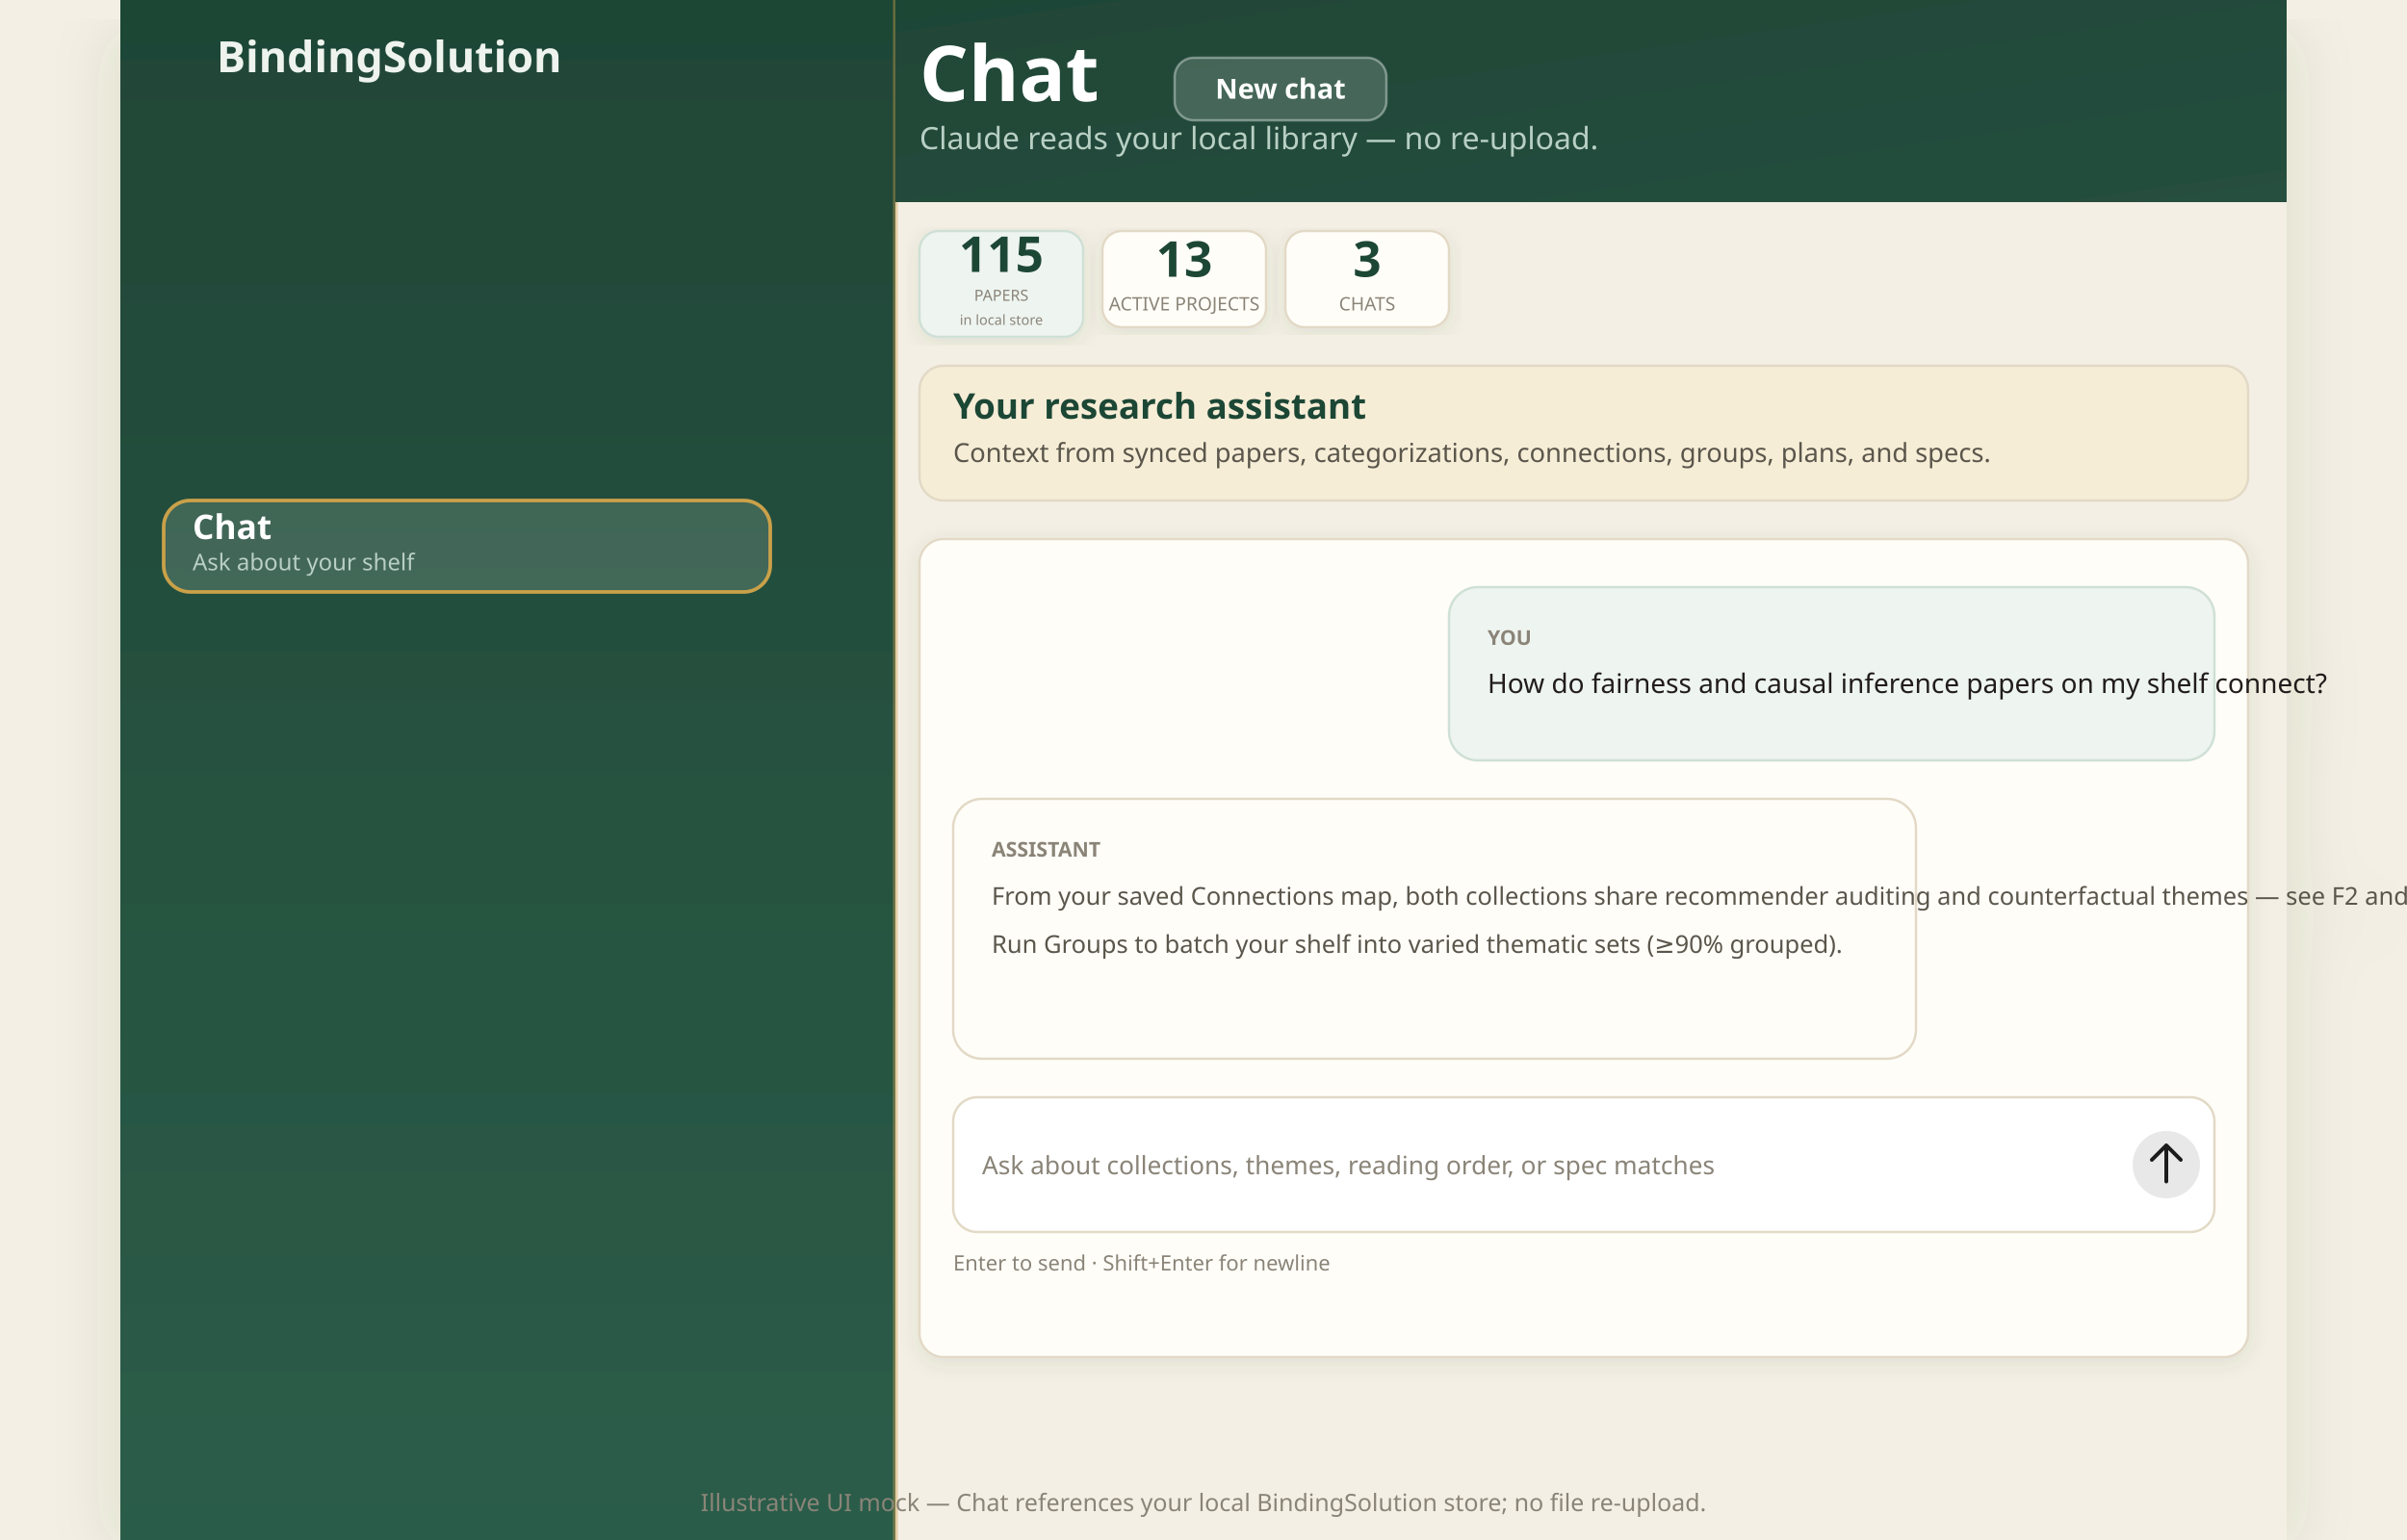
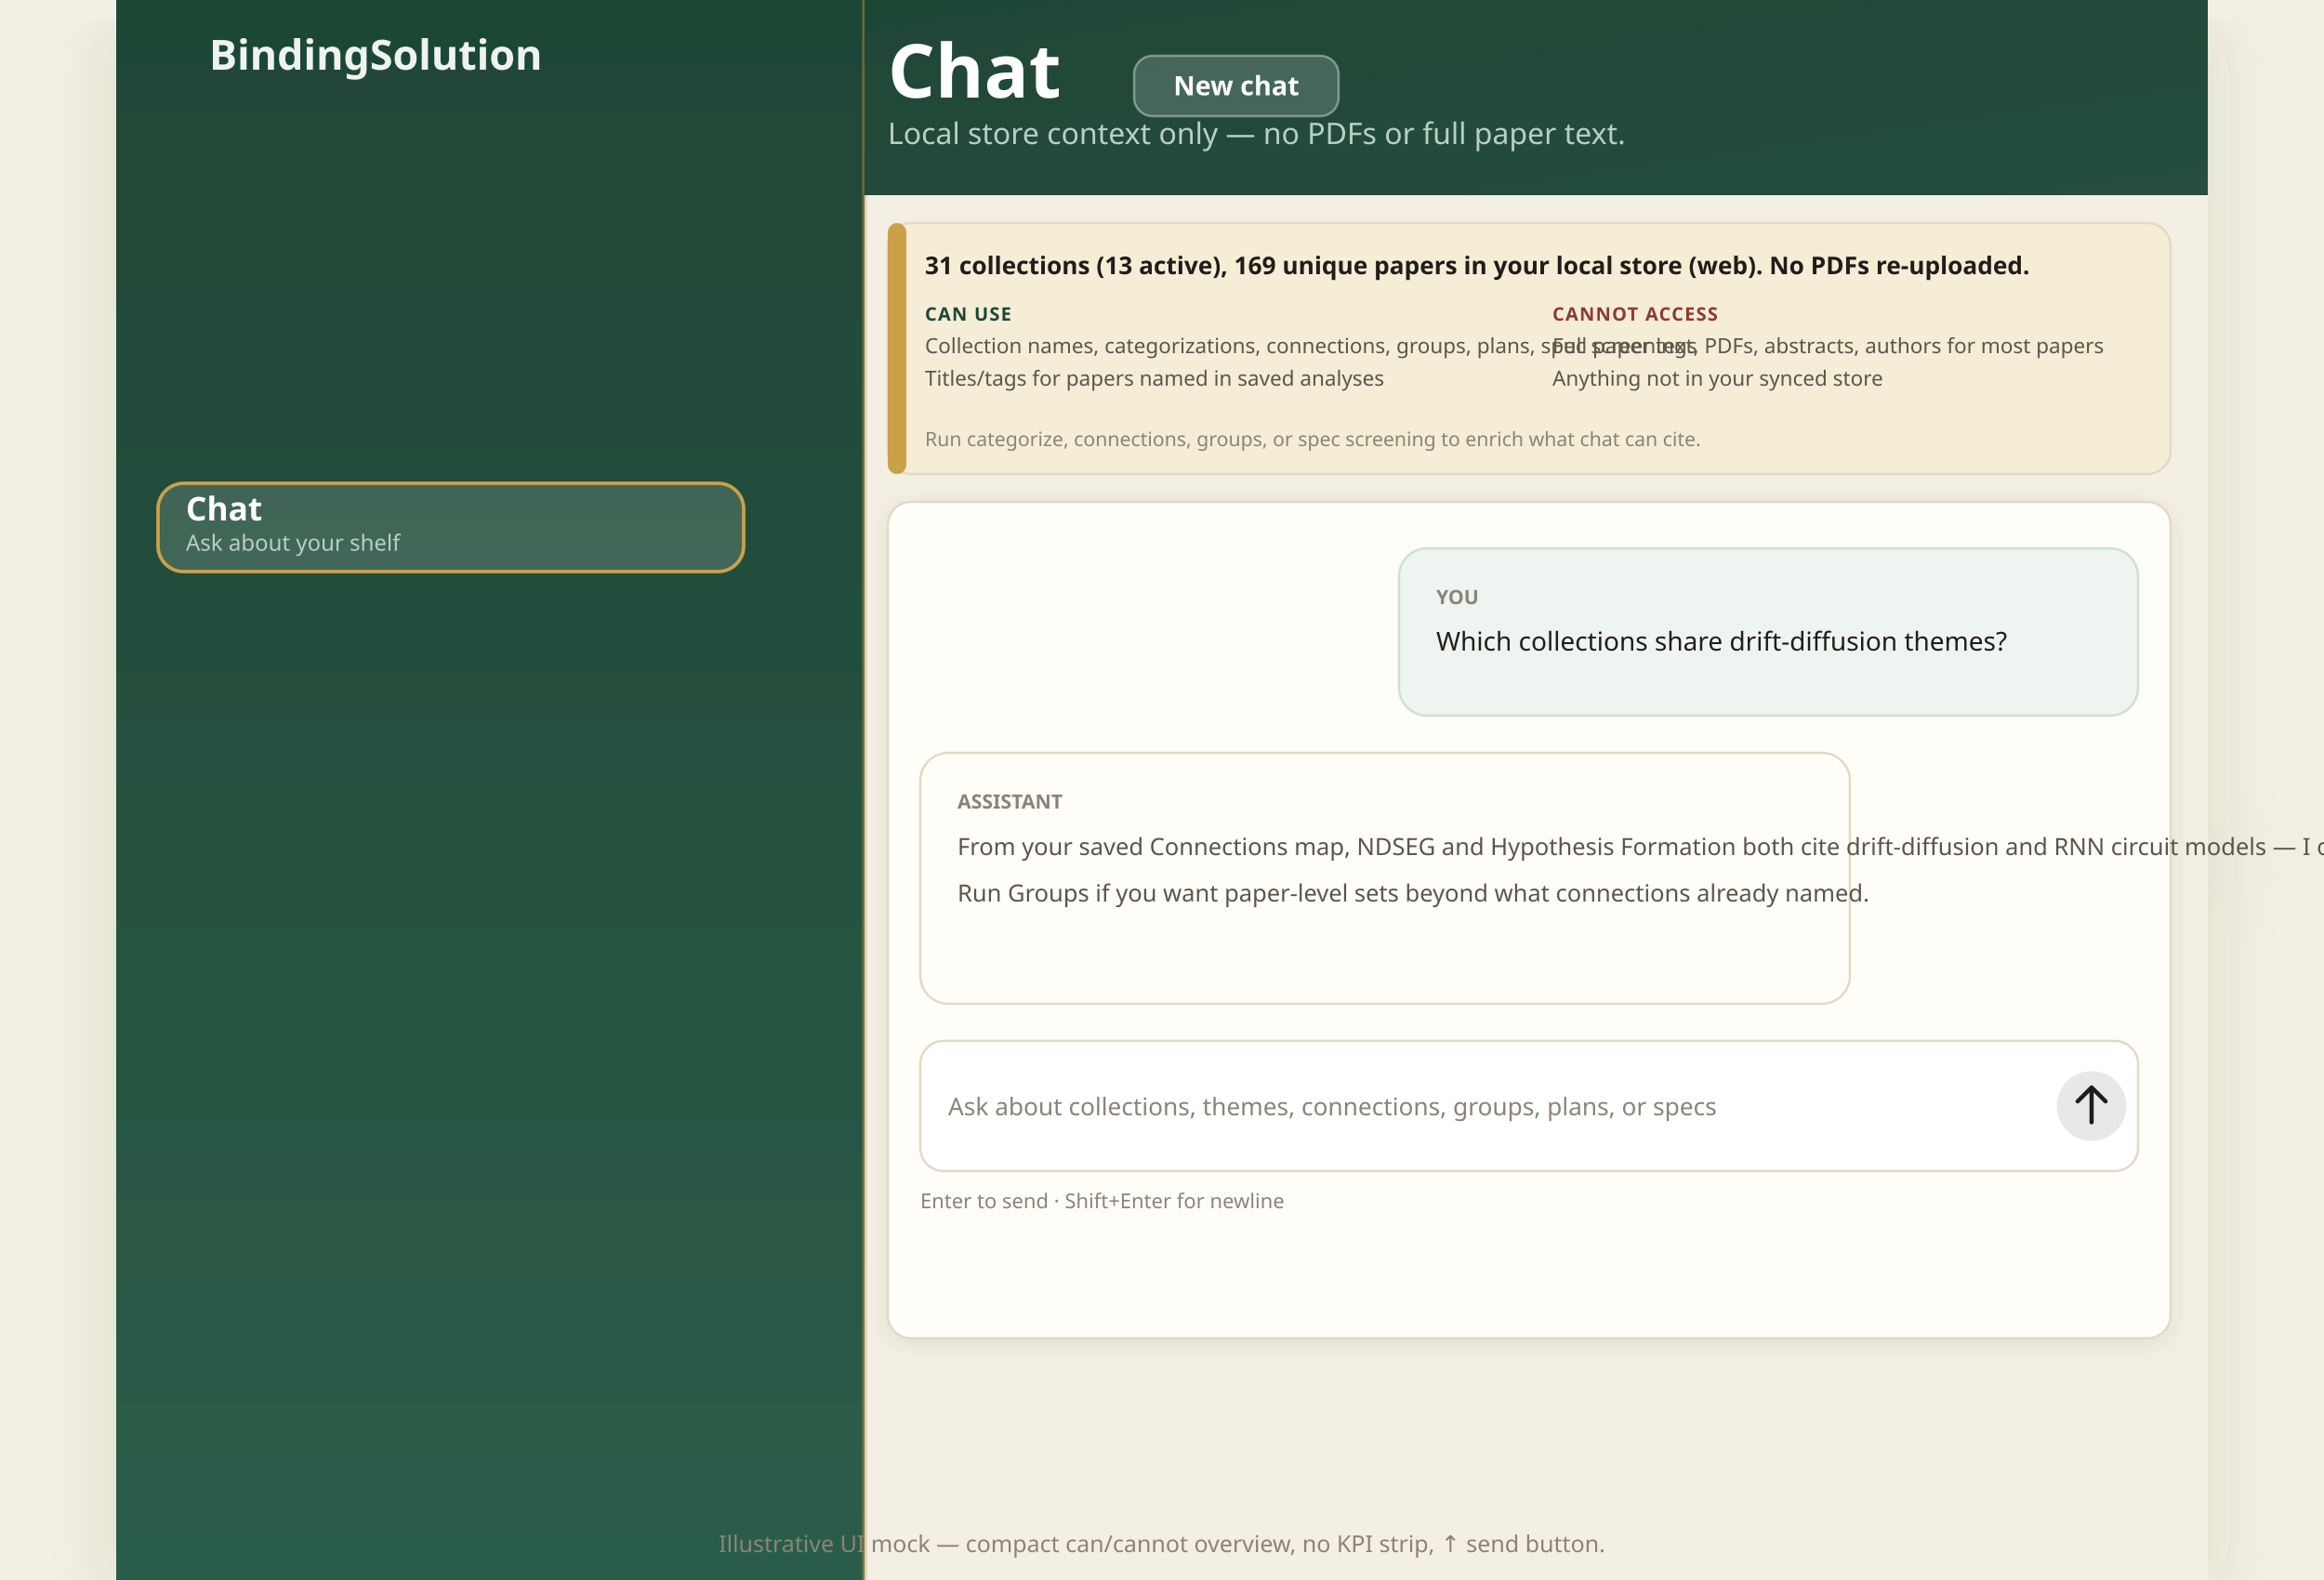
- <svg xmlns="http://www.w3.org/2000/svg" viewBox="0 0 1000 640" width="1000" height="640" role="img" aria-label="Chat view asking about synced library materials">
+ <svg xmlns="http://www.w3.org/2000/svg" viewBox="0 0 1000 680" width="1000" height="680" role="img" aria-label="Chat view with compact context overview, up-arrow send button, no KPI strip">
  <defs>
    <linearGradient id="green" x1="0" y1="0" x2="0" y2="1">
      <stop offset="0" stop-color="#1f4636" />
      <stop offset="1" stop-color="#2c5d49" />
    </linearGradient>
    <linearGradient id="hero" x1="0" y1="0" x2="1" y2="1">
      <stop offset="0" stop-color="#1f4636" />
      <stop offset="1" stop-color="#254f3f" />
    </linearGradient>
    <filter id="shellShadow" x="-4%" y="-2%" width="108%" height="104%">
      <feDropShadow dx="0" dy="8" stdDeviation="14" flood-color="#1f4636" flood-opacity="0.12" />
    </filter>
    <filter id="shadow" x="-8%" y="-8%" width="116%" height="116%">
      <feDropShadow dx="0" dy="2" stdDeviation="4" flood-color="#1f4636" flood-opacity="0.1" />
    </filter>
  </defs>
-   <rect width="1000" height="640" fill="#f4efe4" />
+   <rect width="1000" height="680" fill="#f4efe4" />
  <g filter="url(#shellShadow)">
-     <rect x="50" y="0" width="900" height="640" fill="#f4efe4" />
-     <rect x="50" y="0" width="322" height="640" fill="url(#green)" />
-     <line x1="372" y1="0" x2="372" y2="640" stroke="#caa14a" stroke-width="2" stroke-opacity="0.42" />
+     <rect x="50" y="0" width="900" height="680" fill="#f4efe4" />
+     <rect x="50" y="0" width="322" height="680" fill="url(#green)" />
+     <line x1="372" y1="0" x2="372" y2="680" stroke="#caa14a" stroke-width="2" stroke-opacity="0.42" />
    <g transform="translate(50, 0)">
      <text x="40" y="30" fill="#eef3ee" font-family="Montserrat, system-ui, sans-serif" font-size="17.9" font-weight="700">BindingSolution</text>
      <rect x="18" y="208" width="252" height="38" rx="11" fill="rgba(255,255,255,0.14)" stroke="#caa14a" stroke-width="1.5" />
      <text x="30" y="224" fill="#fff" font-family="system-ui, sans-serif" font-size="14.1" font-weight="600">Chat</text>
      <text x="30" y="237" fill="#b8cfc4" font-family="system-ui, sans-serif" font-size="9.6">Ask about your shelf</text>
    </g>
    <rect x="372" y="0" width="578" height="84" fill="url(#hero)" />
    <text x="382" y="42" fill="#fff" font-family="Montserrat, system-ui, sans-serif" font-size="32.0" font-weight="600">Chat</text>
-     <text x="382" y="62" fill="#b8cfc4" font-family="system-ui, sans-serif" font-size="12.8">Claude reads your local library — no re-upload.</text>
+     <text x="382" y="62" fill="#b8cfc4" font-family="system-ui, sans-serif" font-size="12.8">Local store context only — no PDFs or full paper text.</text>
    <rect x="488" y="24" width="88" height="26" rx="8" fill="rgba(255,255,255,0.16)" stroke="rgba(255,255,255,0.38)" />
    <text x="532" y="41" fill="#fff" font-family="system-ui, sans-serif" font-size="11.5" font-weight="600" text-anchor="middle">New chat</text>
    <g transform="translate(382, 96)">
-       <rect x="0" y="0" width="68" height="44" rx="8" fill="#eef4f0" stroke="#cfe0d6" filter="url(#shadow)" />
-       <text x="34" y="17" fill="#1f4636" font-size="20.5" font-weight="700" text-anchor="middle" font-family="Montserrat, system-ui, sans-serif">115</text>
-       <text x="34" y="29" fill="#8a8478" font-size="6.4" text-anchor="middle" font-family="system-ui, sans-serif">PAPERS</text>
-       <text x="34" y="39" fill="#8a8478" font-size="5.8" text-anchor="middle" font-family="system-ui, sans-serif">in local store</text>
-       <rect x="76" y="0" width="68" height="40" rx="8" fill="#fffdf8" stroke="#e2d9c6" filter="url(#shadow)" />
-       <text x="110" y="19" fill="#1f4636" font-size="20.5" font-weight="700" text-anchor="middle" font-family="Montserrat, system-ui, sans-serif">13</text>
-       <text x="110" y="33" fill="#8a8478" font-size="7.7" text-anchor="middle" font-family="system-ui, sans-serif">ACTIVE PROJECTS</text>
-       <rect x="152" y="0" width="68" height="40" rx="8" fill="#fffdf8" stroke="#e2d9c6" filter="url(#shadow)" />
-       <text x="186" y="19" fill="#1f4636" font-size="20.5" font-weight="700" text-anchor="middle" font-family="Montserrat, system-ui, sans-serif">3</text>
-       <text x="186" y="33" fill="#8a8478" font-size="7.7" text-anchor="middle" font-family="system-ui, sans-serif">CHATS</text>
-       <rect x="0" y="56" width="552" height="56" rx="10" fill="#f6edd6" stroke="#e2d9c6" />
-       <text x="14" y="78" fill="#1f4636" font-family="Montserrat, system-ui, sans-serif" font-size="14.7" font-weight="600">Your research assistant</text>
-       <text x="14" y="96" fill="#5a564c" font-family="system-ui, sans-serif" font-size="10.9">Context from synced papers, categorizations, connections, groups, plans, and specs.</text>
-       <rect x="0" y="128" width="552" height="340" rx="10" fill="#fffdf8" stroke="#e2d9c6" filter="url(#shadow)" />
-       <rect x="220" y="148" width="318" height="72" rx="12" fill="#eef4f0" stroke="#cfe0d6" />
-       <text x="236" y="172" fill="#8a8478" font-size="8.5" font-family="system-ui, sans-serif" font-weight="600">YOU</text>
-       <text x="236" y="192" fill="#211f1a" font-size="11.2" font-family="system-ui, sans-serif">How do fairness and causal inference papers on my shelf connect?</text>
-       <rect x="14" y="236" width="400" height="108" rx="12" fill="#fffdf8" stroke="#e2d9c6" />
-       <text x="30" y="260" fill="#8a8478" font-size="8.5" font-family="system-ui, sans-serif" font-weight="600">ASSISTANT</text>
-       <text x="30" y="280" fill="#5a564c" font-size="10.2" font-family="system-ui, sans-serif">From your saved Connections map, both collections share recommender auditing and counterfactual themes — see F2 and F3 in Fairness in ML and C1–C3 in Causal Inference.</text>
-       <text x="30" y="300" fill="#5a564c" font-size="10.2" font-family="system-ui, sans-serif">Run Groups to batch your shelf into varied thematic sets (≥90% grouped).</text>
-       <rect x="14" y="360" width="524" height="56" rx="10" fill="#fff" stroke="#e2d9c6" />
-       <text x="26" y="392" fill="#8a8478" font-size="10.5" font-family="system-ui, sans-serif">Ask about collections, themes, reading order, or spec matches</text>
-       <circle cx="518" cy="388" r="14" fill="#e8e8e8" />
-       <path d="M518 395 V381 M512 386 l6-6 6 6" fill="none" stroke="#1a1a1a" stroke-width="1.6" stroke-linecap="round" stroke-linejoin="round" />
-       <text x="14" y="432" fill="#8a8478" font-size="8.8" font-family="system-ui, sans-serif">Enter to send · Shift+Enter for newline</text>
+       <rect x="0" y="0" width="552" height="108" rx="10" fill="#f6edd6" stroke="#e2d9c6" />
+       <rect x="0" y="0" width="8" height="108" rx="4" fill="#caa14a" />
+       <text x="16" y="22" fill="#211f1a" font-family="system-ui, sans-serif" font-size="10.5" font-weight="600">31 collections (13 active), 169 unique papers in your local store (web). No PDFs re-uploaded.</text>
+       <text x="16" y="42" fill="#1f4636" font-size="8" font-weight="700" font-family="system-ui, sans-serif" letter-spacing="0.5">CAN USE</text>
+       <text x="16" y="56" fill="#5a564c" font-size="9" font-family="system-ui, sans-serif">Collection names, categorizations, connections, groups, plans, spec screenings</text>
+       <text x="16" y="70" fill="#5a564c" font-size="9" font-family="system-ui, sans-serif">Titles/tags for papers named in saved analyses</text>
+       <text x="286" y="42" fill="#8b3a34" font-size="8" font-weight="700" font-family="system-ui, sans-serif" letter-spacing="0.5">CANNOT ACCESS</text>
+       <text x="286" y="56" fill="#5a564c" font-size="9" font-family="system-ui, sans-serif">Full paper text, PDFs, abstracts, authors for most papers</text>
+       <text x="286" y="70" fill="#5a564c" font-size="9" font-family="system-ui, sans-serif">Anything not in your synced store</text>
+       <text x="16" y="96" fill="#8a8478" font-size="8.5" font-family="system-ui, sans-serif">Run categorize, connections, groups, or spec screening to enrich what chat can cite.</text>
+       <rect x="0" y="120" width="552" height="360" rx="10" fill="#fffdf8" stroke="#e2d9c6" filter="url(#shadow)" />
+       <rect x="220" y="140" width="318" height="72" rx="12" fill="#eef4f0" stroke="#cfe0d6" />
+       <text x="236" y="164" fill="#8a8478" font-size="8.5" font-family="system-ui, sans-serif" font-weight="600">YOU</text>
+       <text x="236" y="184" fill="#211f1a" font-size="11.2" font-family="system-ui, sans-serif">Which collections share drift-diffusion themes?</text>
+       <rect x="14" y="228" width="400" height="108" rx="12" fill="#fffdf8" stroke="#e2d9c6" />
+       <text x="30" y="252" fill="#8a8478" font-size="8.5" font-family="system-ui, sans-serif" font-weight="600">ASSISTANT</text>
+       <text x="30" y="272" fill="#5a564c" font-size="10.2" font-family="system-ui, sans-serif">From your saved Connections map, NDSEG and Hypothesis Formation both cite drift-diffusion and RNN circuit models — I only see titles cited there, not full text.</text>
+       <text x="30" y="292" fill="#5a564c" font-size="10.2" font-family="system-ui, sans-serif">Run Groups if you want paper-level sets beyond what connections already named.</text>
+       <rect x="14" y="352" width="524" height="56" rx="10" fill="#fff" stroke="#e2d9c6" />
+       <text x="26" y="384" fill="#8a8478" font-size="10.5" font-family="system-ui, sans-serif">Ask about collections, themes, connections, groups, plans, or specs</text>
+       <circle cx="518" cy="380" r="15" fill="#e8e8e8" />
+       <path d="M518 387 V373 M512 378 l6-6 6 6" fill="none" stroke="#1a1a1a" stroke-width="1.8" stroke-linecap="round" stroke-linejoin="round" />
+       <text x="14" y="424" fill="#8a8478" font-size="8.8" font-family="system-ui, sans-serif">Enter to send · Shift+Enter for newline</text>
    </g>
  </g>
-   <text x="500" y="628" fill="#8a8478" font-family="system-ui, sans-serif" font-size="10" text-anchor="middle">Illustrative UI mock — Chat references your local BindingSolution store; no file re-upload.</text>
+   <text x="500" y="668" fill="#8a8478" font-family="system-ui, sans-serif" font-size="10" text-anchor="middle">Illustrative UI mock — compact can/cannot overview, no KPI strip, ↑ send button.</text>
</svg>
